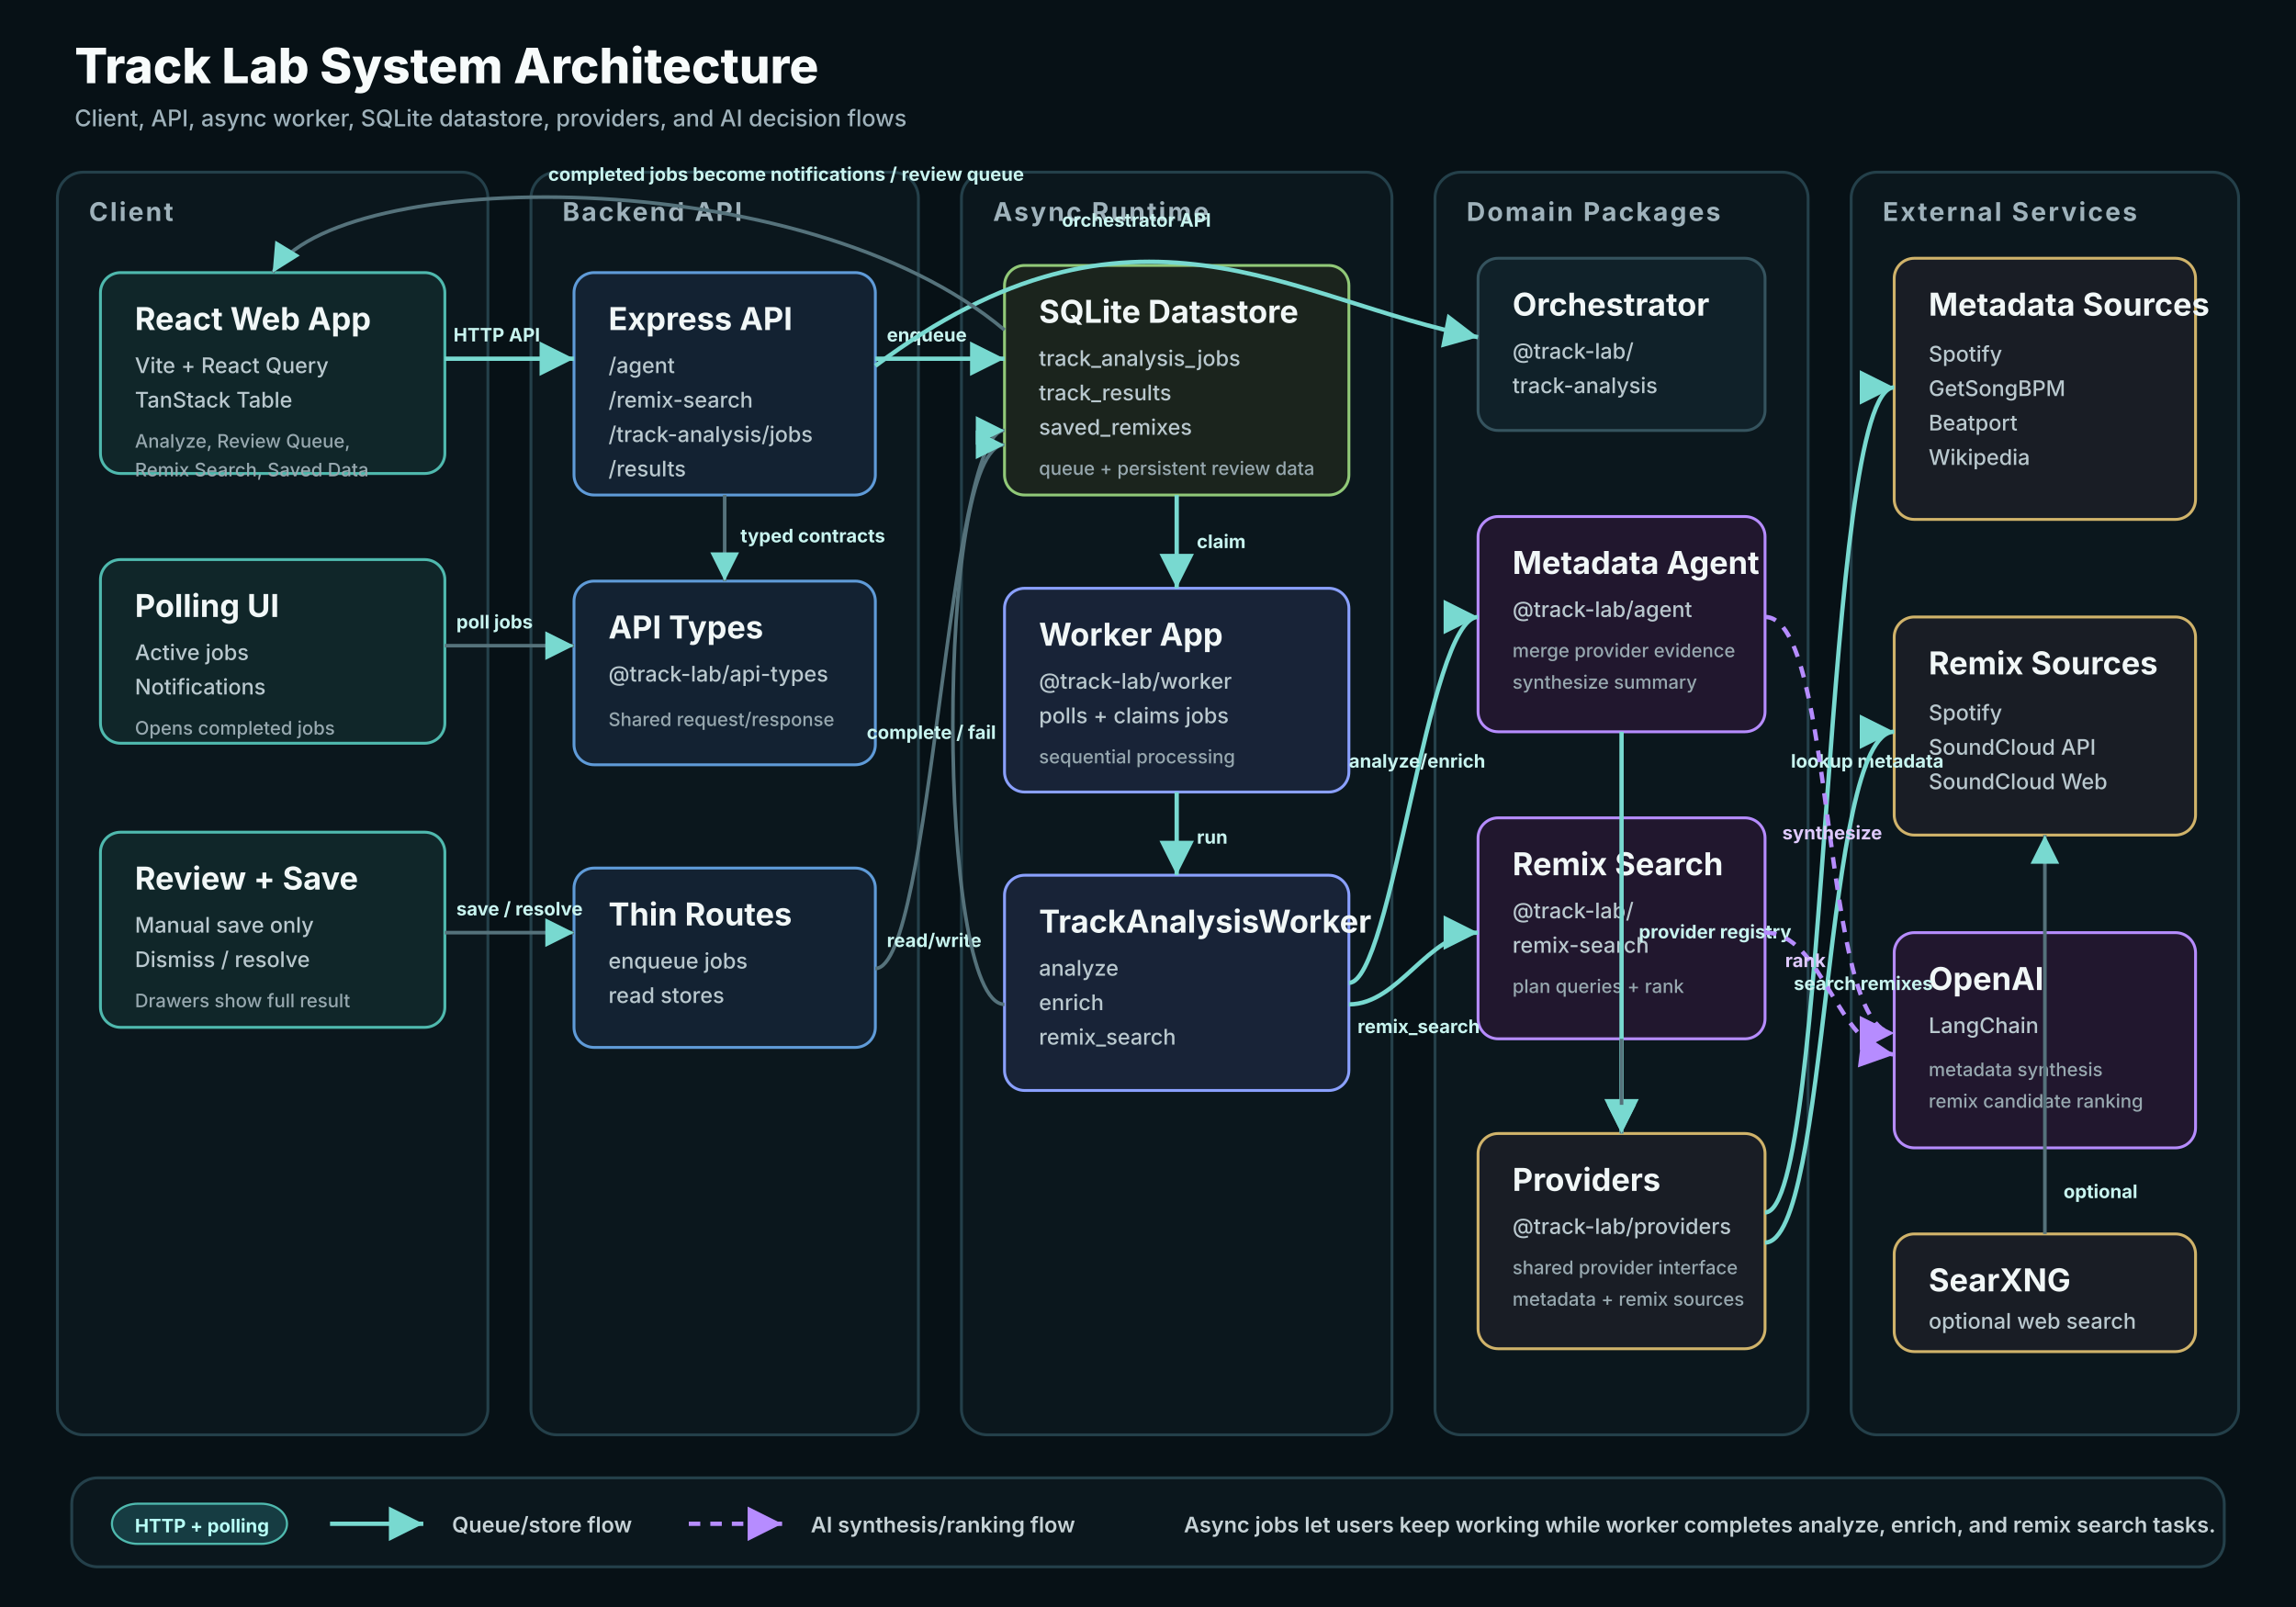
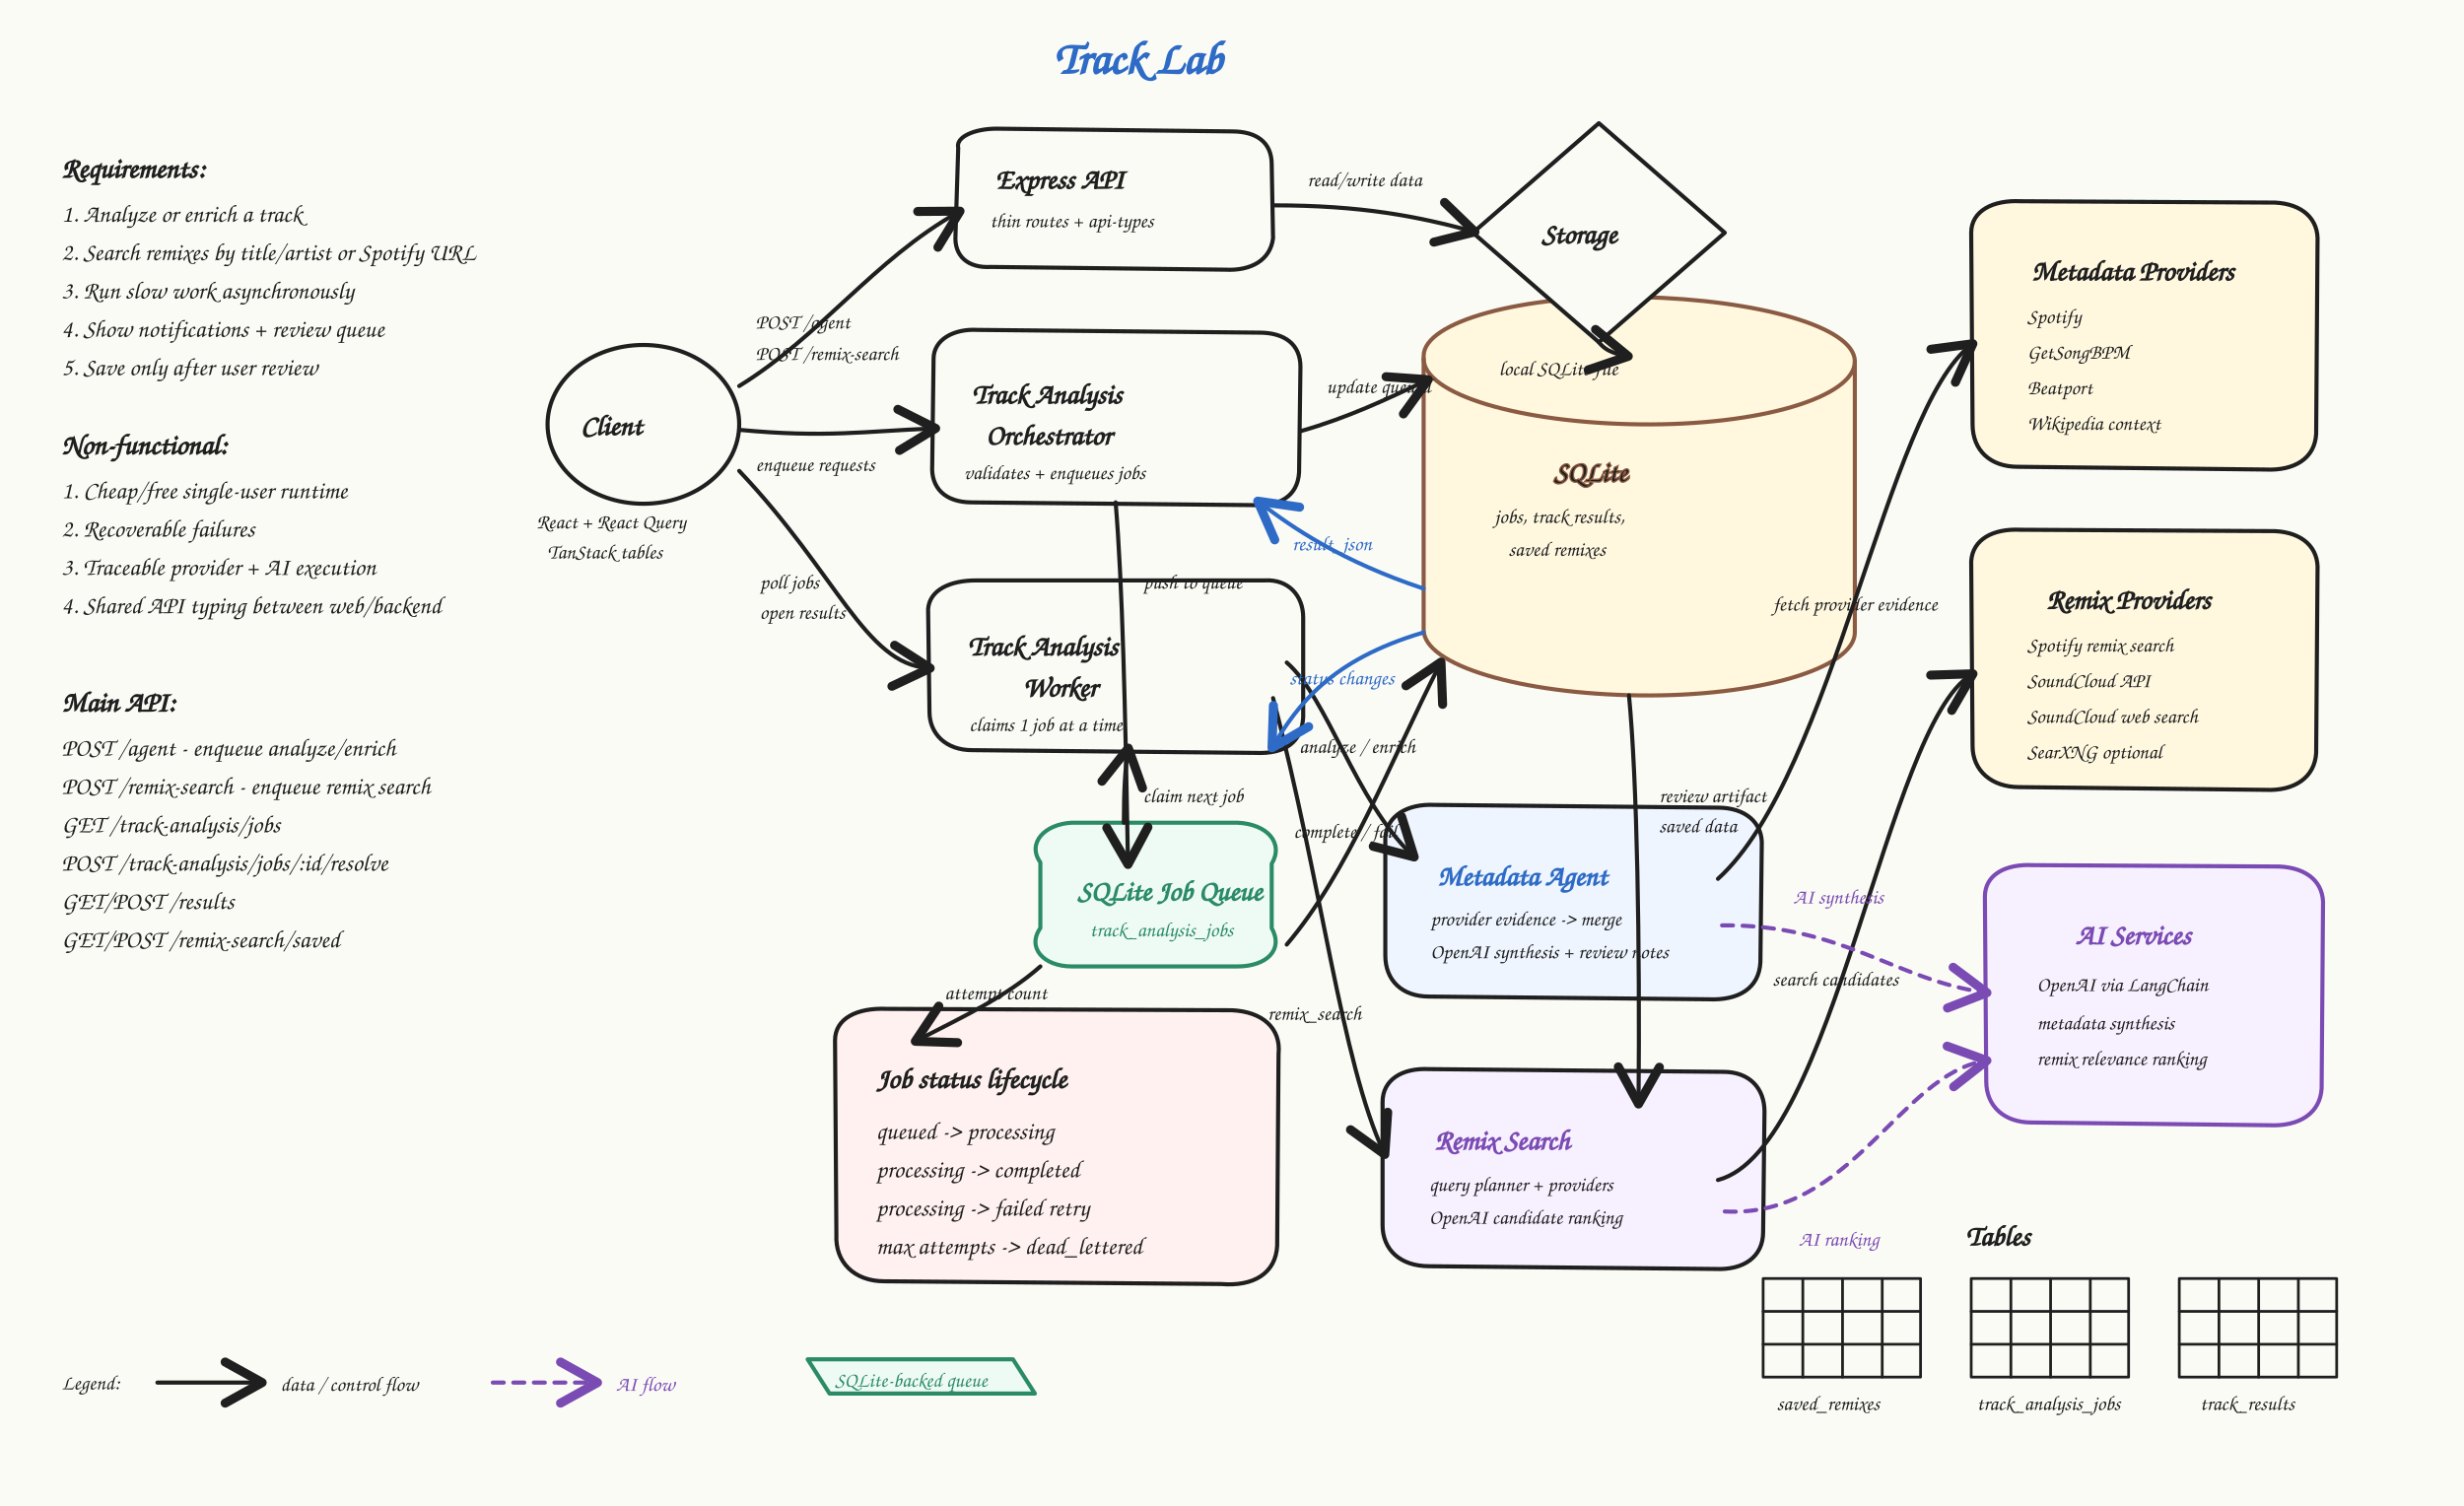
- <svg xmlns="http://www.w3.org/2000/svg" width="1600" height="1120" viewBox="0 0 1600 1120" role="img" aria-labelledby="title desc">
+ <svg xmlns="http://www.w3.org/2000/svg" width="1800" height="1100" viewBox="0 0 1800 1100" role="img" aria-labelledby="title desc">
  <defs>
-     <marker id="arrow" markerWidth="12" markerHeight="12" refX="10" refY="6" orient="auto" markerUnits="strokeWidth">
-       <path d="M2,2 L10,6 L2,10 Z" fill="#78d9d0" />
+     <marker id="arrow" markerWidth="13" markerHeight="13" refX="10" refY="6.5" orient="auto" markerUnits="strokeWidth">
+       <path d="M1.5,1.5 L10.5,6.5 L1.5,11.5" fill="none" stroke="#1f1f1f" stroke-width="2.2" stroke-linecap="round" stroke-linejoin="round" />
    </marker>
-     <marker id="arrow-ai" markerWidth="12" markerHeight="12" refX="10" refY="6" orient="auto" markerUnits="strokeWidth">
-       <path d="M2,2 L10,6 L2,10 Z" fill="#b68cff" />
+     <marker id="arrow-blue" markerWidth="13" markerHeight="13" refX="10" refY="6.5" orient="auto" markerUnits="strokeWidth">
+       <path d="M1.5,1.5 L10.5,6.5 L1.5,11.5" fill="none" stroke="#2e6bc6" stroke-width="2.2" stroke-linecap="round" stroke-linejoin="round" />
+     </marker>
+     <marker id="arrow-purple" markerWidth="13" markerHeight="13" refX="10" refY="6.5" orient="auto" markerUnits="strokeWidth">
+       <path d="M1.5,1.5 L10.5,6.5 L1.5,11.5" fill="none" stroke="#7b4bb4" stroke-width="2.2" stroke-linecap="round" stroke-linejoin="round" />
    </marker>
    <style>
-       .bg { fill: #071116; }
-       .lane { fill: #0b171d; stroke: #24404a; stroke-width: 2; rx: 18; }
-       .lane-title { fill: #9fb2bb; font: 700 18px Inter, Arial, sans-serif; letter-spacing: .08em; text-transform: uppercase; }
-       .box { fill: #102129; stroke: #35535e; stroke-width: 2; rx: 14; }
-       .box-client { fill: #102629; stroke: #4fb9ae; }
-       .box-api { fill: #132232; stroke: #5f9bd8; }
-       .box-worker { fill: #182337; stroke: #8aa0ff; }
-       .box-data { fill: #1b241d; stroke: #91c978; }
-       .box-provider { fill: #191d25; stroke: #d0b36a; }
-       .box-ai { fill: #21172e; stroke: #b68cff; }
-       .box-title { fill: #f1f7f7; font: 700 22px Inter, Arial, sans-serif; }
-       .box-subtitle { fill: #b9c8ce; font: 500 15px Inter, Arial, sans-serif; }
-       .small { fill: #97a8af; font: 500 13px Inter, Arial, sans-serif; }
-       .pill { fill: #163c42; stroke: #4fb9ae; stroke-width: 1.5; rx: 18; }
-       .pill-text { fill: #b8fff6; font: 700 13px Inter, Arial, sans-serif; }
-       .arrow { fill: none; stroke: #78d9d0; stroke-width: 3; marker-end: url(#arrow); }
-       .arrow-muted { fill: none; stroke: #55727b; stroke-width: 2.5; marker-end: url(#arrow); }
-       .arrow-ai { fill: none; stroke: #b68cff; stroke-width: 3; stroke-dasharray: 8 7; marker-end: url(#arrow-ai); }
-       .label { fill: #c8f4ef; font: 700 13px Inter, Arial, sans-serif; }
-       .ai-label { fill: #dfcaff; font: 700 13px Inter, Arial, sans-serif; }
-       .note { fill: #c6d2d6; font: 600 15px Inter, Arial, sans-serif; }
-       .title { fill: #f7fbfb; font: 800 34px Inter, Arial, sans-serif; }
-       .subtitle { fill: #9fb2bb; font: 500 16px Inter, Arial, sans-serif; }
+       .bg { fill: #fbfbf6; }
+       .ink { stroke: #1f1f1f; stroke-width: 3; fill: none; stroke-linecap: round; stroke-linejoin: round; }
+       .thin { stroke-width: 2; }
+       .blue { stroke: #2e6bc6; }
+       .green { stroke: #2b8b67; }
+       .purple { stroke: #7b4bb4; }
+       .brown { stroke: #8a5b42; }
+       .fill-blue { fill: #eef5ff; }
+       .fill-green { fill: #eefbf5; }
+       .fill-purple { fill: #f7f0ff; }
+       .fill-yellow { fill: #fff8df; }
+       .fill-red { fill: #fff1ef; }
+       .fill-white { fill: #fbfbf6; }
+       .title { fill: #2e6bc6; font: 700 34px "Comic Sans MS", "Marker Felt", "Segoe Print", cursive; }
+       .heading { fill: #1f1f1f; font: 700 21px "Comic Sans MS", "Marker Felt", "Segoe Print", cursive; }
+       .text { fill: #1f1f1f; font: 500 18px "Comic Sans MS", "Marker Felt", "Segoe Print", cursive; }
+       .small { fill: #1f1f1f; font: 500 15px "Comic Sans MS", "Marker Felt", "Segoe Print", cursive; }
+       .tiny { fill: #1f1f1f; font: 500 13px "Comic Sans MS", "Marker Felt", "Segoe Print", cursive; }
+       .blue-text { fill: #2e6bc6; }
+       .green-text { fill: #2b8b67; }
+       .purple-text { fill: #7b4bb4; }
+       .arrow { stroke: #1f1f1f; stroke-width: 3; fill: none; stroke-linecap: round; stroke-linejoin: round; marker-end: url(#arrow); }
+       .arrow-blue { stroke: #2e6bc6; stroke-width: 3; fill: none; stroke-linecap: round; stroke-linejoin: round; marker-end: url(#arrow-blue); }
+       .arrow-purple { stroke: #7b4bb4; stroke-width: 3; fill: none; stroke-linecap: round; stroke-linejoin: round; stroke-dasharray: 8 7; marker-end: url(#arrow-purple); }
+       .dash { stroke-dasharray: 8 7; }
    </style>
  </defs>
-   <rect class="bg" width="1600" height="1120" />
-   <text class="title" x="52" y="58">Track Lab System Architecture</text>
-   <text class="subtitle" x="52" y="88">Client, API, async worker, SQLite datastore, providers, and AI decision flows</text>
-   <rect class="lane" x="40" y="120" width="300" height="880" />
-   <text class="lane-title" x="62" y="154">Client</text>
-   <rect class="lane" x="370" y="120" width="270" height="880" />
-   <text class="lane-title" x="392" y="154">Backend API</text>
-   <rect class="lane" x="670" y="120" width="300" height="880" />
-   <text class="lane-title" x="692" y="154">Async Runtime</text>
-   <rect class="lane" x="1000" y="120" width="260" height="880" />
-   <text class="lane-title" x="1022" y="154">Domain Packages</text>
-   <rect class="lane" x="1290" y="120" width="270" height="880" />
-   <text class="lane-title" x="1312" y="154">External Services</text>
-   <rect class="box box-client" x="70" y="190" width="240" height="140" />
-   <text class="box-title" x="94" y="230">React Web App</text>
-   <text class="box-subtitle" x="94" y="260">Vite + React Query</text>
-   <text class="box-subtitle" x="94" y="284">TanStack Table</text>
-   <text class="small" x="94" y="312">Analyze, Review Queue,</text>
-   <text class="small" x="94" y="332">Remix Search, Saved Data</text>
-   <rect class="box box-client" x="70" y="390" width="240" height="128" />
-   <text class="box-title" x="94" y="430">Polling UI</text>
-   <text class="box-subtitle" x="94" y="460">Active jobs</text>
-   <text class="box-subtitle" x="94" y="484">Notifications</text>
-   <text class="small" x="94" y="512">Opens completed jobs</text>
-   <rect class="box box-client" x="70" y="580" width="240" height="136" />
-   <text class="box-title" x="94" y="620">Review + Save</text>
-   <text class="box-subtitle" x="94" y="650">Manual save only</text>
-   <text class="box-subtitle" x="94" y="674">Dismiss / resolve</text>
-   <text class="small" x="94" y="702">Drawers show full result</text>
-   <rect class="box box-api" x="400" y="190" width="210" height="155" />
-   <text class="box-title" x="424" y="230">Express API</text>
-   <text class="box-subtitle" x="424" y="260">/agent</text>
-   <text class="box-subtitle" x="424" y="284">/remix-search</text>
-   <text class="box-subtitle" x="424" y="308">/track-analysis/jobs</text>
-   <text class="box-subtitle" x="424" y="332">/results</text>
-   <rect class="box box-api" x="400" y="405" width="210" height="128" />
-   <text class="box-title" x="424" y="445">API Types</text>
-   <text class="box-subtitle" x="424" y="475">@track-lab/api-types</text>
-   <text class="small" x="424" y="506">Shared request/response</text>
-   <rect class="box box-api" x="400" y="605" width="210" height="125" />
-   <text class="box-title" x="424" y="645">Thin Routes</text>
-   <text class="box-subtitle" x="424" y="675">enqueue jobs</text>
-   <text class="box-subtitle" x="424" y="699">read stores</text>
-   <rect class="box box-data" x="700" y="185" width="240" height="160" />
-   <text class="box-title" x="724" y="225">SQLite Datastore</text>
-   <text class="box-subtitle" x="724" y="255">track_analysis_jobs</text>
-   <text class="box-subtitle" x="724" y="279">track_results</text>
-   <text class="box-subtitle" x="724" y="303">saved_remixes</text>
-   <text class="small" x="724" y="331">queue + persistent review data</text>
-   <rect class="box box-worker" x="700" y="410" width="240" height="142" />
-   <text class="box-title" x="724" y="450">Worker App</text>
-   <text class="box-subtitle" x="724" y="480">@track-lab/worker</text>
-   <text class="box-subtitle" x="724" y="504">polls + claims jobs</text>
-   <text class="small" x="724" y="532">sequential processing</text>
-   <rect class="box box-worker" x="700" y="610" width="240" height="150" />
-   <text class="box-title" x="724" y="650">TrackAnalysisWorker</text>
-   <text class="box-subtitle" x="724" y="680">analyze</text>
-   <text class="box-subtitle" x="724" y="704">enrich</text>
-   <text class="box-subtitle" x="724" y="728">remix_search</text>
-   <rect class="box" x="1030" y="180" width="200" height="120" />
-   <text class="box-title" x="1054" y="220">Orchestrator</text>
-   <text class="box-subtitle" x="1054" y="250">@track-lab/</text>
-   <text class="box-subtitle" x="1054" y="274">track-analysis</text>
-   <rect class="box box-ai" x="1030" y="360" width="200" height="150" />
-   <text class="box-title" x="1054" y="400">Metadata Agent</text>
-   <text class="box-subtitle" x="1054" y="430">@track-lab/agent</text>
-   <text class="small" x="1054" y="458">merge provider evidence</text>
-   <text class="small" x="1054" y="480">synthesize summary</text>
-   <rect class="box box-ai" x="1030" y="570" width="200" height="154" />
-   <text class="box-title" x="1054" y="610">Remix Search</text>
-   <text class="box-subtitle" x="1054" y="640">@track-lab/</text>
-   <text class="box-subtitle" x="1054" y="664">remix-search</text>
-   <text class="small" x="1054" y="692">plan queries + rank</text>
-   <rect class="box box-provider" x="1030" y="790" width="200" height="150" />
-   <text class="box-title" x="1054" y="830">Providers</text>
-   <text class="box-subtitle" x="1054" y="860">@track-lab/providers</text>
-   <text class="small" x="1054" y="888">shared provider interface</text>
-   <text class="small" x="1054" y="910">metadata + remix sources</text>
-   <rect class="box box-provider" x="1320" y="180" width="210" height="182" />
-   <text class="box-title" x="1344" y="220">Metadata Sources</text>
-   <text class="box-subtitle" x="1344" y="252">Spotify</text>
-   <text class="box-subtitle" x="1344" y="276">GetSongBPM</text>
-   <text class="box-subtitle" x="1344" y="300">Beatport</text>
-   <text class="box-subtitle" x="1344" y="324">Wikipedia</text>
-   <rect class="box box-provider" x="1320" y="430" width="210" height="152" />
-   <text class="box-title" x="1344" y="470">Remix Sources</text>
-   <text class="box-subtitle" x="1344" y="502">Spotify</text>
-   <text class="box-subtitle" x="1344" y="526">SoundCloud API</text>
-   <text class="box-subtitle" x="1344" y="550">SoundCloud Web</text>
-   <rect class="box box-ai" x="1320" y="650" width="210" height="150" />
-   <text class="box-title" x="1344" y="690">OpenAI</text>
-   <text class="box-subtitle" x="1344" y="720">LangChain</text>
-   <text class="small" x="1344" y="750">metadata synthesis</text>
-   <text class="small" x="1344" y="772">remix candidate ranking</text>
-   <rect class="box box-provider" x="1320" y="860" width="210" height="82" />
-   <text class="box-title" x="1344" y="900">SearXNG</text>
-   <text class="box-subtitle" x="1344" y="926">optional web search</text>
-   <path class="arrow" d="M310 250 C345 250 358 250 400 250" />
-   <text class="label" x="316" y="238">HTTP API</text>
-   <path class="arrow-muted" d="M310 450 C350 450 360 450 400 450" />
-   <text class="label" x="318" y="438">poll jobs</text>
-   <path class="arrow-muted" d="M310 650 C350 650 360 650 400 650" />
-   <text class="label" x="318" y="638">save / resolve</text>
-   <path class="arrow" d="M610 250 C648 250 658 250 700 250" />
-   <text class="label" x="618" y="238">enqueue</text>
-   <path class="arrow-muted" d="M610 675 C650 675 660 300 700 300" />
-   <text class="label" x="618" y="660">read/write</text>
-   <path class="arrow-muted" d="M505 345 L505 405" />
-   <text class="label" x="516" y="378">typed contracts</text>
-   <path class="arrow" d="M820 345 L820 410" />
-   <text class="label" x="834" y="382">claim</text>
-   <path class="arrow" d="M820 552 L820 610" />
-   <text class="label" x="834" y="588">run</text>
-   <path class="arrow-muted" d="M700 700 C652 700 652 310 700 310" />
-   <text class="label" x="604" y="515">complete / fail</text>
-   <path class="arrow" d="M610 255 C790 120 900 210 1030 235" />
-   <text class="label" x="740" y="158">orchestrator API</text>
-   <path class="arrow" d="M940 685 C970 685 995 430 1030 430" />
-   <text class="label" x="940" y="535">analyze/enrich</text>
-   <path class="arrow" d="M940 700 C975 700 995 650 1030 650" />
-   <text class="label" x="946" y="720">remix_search</text>
-   <path class="arrow" d="M1130 510 L1130 790" />
-   <text class="label" x="1142" y="654">provider registry</text>
-   <path class="arrow-muted" d="M1130 724 L1130 790" />
-   <path class="arrow" d="M1230 845 C1275 845 1270 270 1320 270" />
-   <text class="label" x="1248" y="535">lookup metadata</text>
-   <path class="arrow" d="M1230 866 C1275 866 1270 510 1320 510" />
-   <text class="label" x="1250" y="690">search remixes</text>
-   <path class="arrow-muted" d="M1425 860 L1425 582" />
-   <text class="label" x="1438" y="835">optional</text>
-   <path class="arrow-ai" d="M1230 430 C1280 430 1268 720 1320 720" />
-   <text class="ai-label" x="1242" y="585">synthesize</text>
-   <path class="arrow-ai" d="M1230 650 C1270 650 1280 730 1320 735" />
-   <text class="ai-label" x="1244" y="674">rank</text>
-   <path class="arrow-muted" d="M700 230 C560 112 235 116 190 190" />
-   <text class="label" x="382" y="126">completed jobs become notifications / review queue</text>
-   <rect class="lane" x="50" y="1030" width="1500" height="62" />
-   <rect class="pill" x="78" y="1048" width="122" height="28" />
-   <text class="pill-text" x="94" y="1068">HTTP + polling</text>
-   <line x1="230" y1="1062" x2="295" y2="1062" class="arrow" />
-   <text class="note" x="315" y="1068">Queue/store flow</text>
-   <line x1="480" y1="1062" x2="545" y2="1062" class="arrow-ai" />
-   <text class="note" x="565" y="1068">AI synthesis/ranking flow</text>
-   <text class="note" x="825" y="1068">Async jobs let users keep working while worker completes analyze, enrich, and remix search tasks.</text>
+   <rect class="bg" width="1800" height="1100" />
+   <text class="title" x="770" y="54">Track Lab</text>
+   <text class="heading" x="45" y="130">Requirements:</text>
+   <text class="text" x="45" y="162">1. Analyze or enrich a track</text>
+   <text class="text" x="45" y="190">2. Search remixes by title/artist or Spotify URL</text>
+   <text class="text" x="45" y="218">3. Run slow work asynchronously</text>
+   <text class="text" x="45" y="246">4. Show notifications + review queue</text>
+   <text class="text" x="45" y="274">5. Save only after user review</text>
+   <text class="heading" x="45" y="332">Non-functional:</text>
+   <text class="text" x="45" y="364">1. Cheap/free single-user runtime</text>
+   <text class="text" x="45" y="392">2. Recoverable failures</text>
+   <text class="text" x="45" y="420">3. Traceable provider + AI execution</text>
+   <text class="text" x="45" y="448">4. Shared API typing between web/backend</text>
+   <text class="heading" x="45" y="520">Main API:</text>
+   <text class="text" x="45" y="552">POST /agent - enqueue analyze/enrich</text>
+   <text class="text" x="45" y="580">POST /remix-search - enqueue remix search</text>
+   <text class="text" x="45" y="608">GET /track-analysis/jobs</text>
+   <text class="text" x="45" y="636">POST /track-analysis/jobs/:id/resolve</text>
+   <text class="text" x="45" y="664">GET/POST /results</text>
+   <text class="text" x="45" y="692">GET/POST /remix-search/saved</text>
+   <ellipse class="ink fill-white" cx="470" cy="310" rx="70" ry="58" />
+   <text class="heading" x="424" y="318">Client</text>
+   <text class="small" x="392" y="386">React + React Query</text>
+   <text class="small" x="400" y="408">TanStack tables</text>
+   <path class="ink fill-white" d="M700 108 C698 100 712 94 728 94 L900 96 C918 96 929 104 929 120 L930 174 C928 190 914 198 895 197 L724 195 C707 196 697 187 698 172 Z" />
+   <text class="heading" x="727" y="138">Express API</text>
+   <text class="small" x="723" y="166">thin routes + api-types</text>
+   <path class="ink fill-white" d="M682 262 C682 248 697 240 714 241 L920 243 C939 243 950 252 950 268 L949 345 C948 363 934 370 916 369 L710 367 C690 367 680 356 681 340 Z" />
+   <text class="heading" x="710" y="295">Track Analysis</text>
+   <text class="heading" x="720" y="325">Orchestrator</text>
+   <text class="small" x="704" y="350">validates + enqueues jobs</text>
+   <path class="ink fill-white" d="M678 445 C679 431 694 424 713 424 L924 424 C941 423 952 435 952 451 L952 524 C951 542 939 551 917 550 L710 548 C691 548 679 536 679 520 Z" />
+   <text class="heading" x="707" y="479">Track Analysis</text>
+   <text class="heading" x="747" y="509">Worker</text>
+   <text class="small" x="708" y="534">claims 1 job at a time</text>
+   <path class="ink green fill-green" d="M760 630 C750 616 763 602 783 601 L904 601 C926 602 938 616 929 631 L929 678 C938 694 925 706 904 706 L783 706 C762 706 750 692 760 678 Z" />
+   <text class="heading green-text" x="787" y="658">SQLite Job Queue</text>
+   <text class="small green-text" x="796" y="684">track_analysis_jobs</text>
+   <path class="ink brown fill-yellow" d="M1040 260 C1040 235 1112 215 1198 217 C1285 219 1355 239 1355 264 L1355 462 C1355 488 1285 509 1198 508 C1111 507 1040 486 1040 460 Z" />
+   <path class="ink brown" d="M1040 262 C1040 288 1110 309 1198 310 C1286 311 1355 290 1355 264" />
+   <text class="heading brown" x="1135" y="352">SQLite</text>
+   <text class="small" x="1092" y="382">jobs, track results,</text>
+   <text class="small" x="1102" y="406">saved remixes</text>
+   <path class="ink fill-blue" d="M1012 612 C1013 596 1028 587 1048 588 L1255 590 C1275 590 1288 601 1287 618 L1286 703 C1285 722 1270 731 1248 730 L1044 728 C1024 728 1012 716 1012 698 Z" />
+   <text class="heading blue-text" x="1050" y="647">Metadata Agent</text>
+   <text class="small" x="1045" y="676">provider evidence -&gt; merge</text>
+   <text class="small" x="1045" y="700">OpenAI synthesis + review notes</text>
+   <path class="ink fill-purple" d="M1010 805 C1010 789 1024 780 1044 781 L1259 783 C1278 783 1289 795 1289 812 L1288 900 C1288 918 1274 928 1253 927 L1044 925 C1023 925 1010 913 1010 895 Z" />
+   <text class="heading purple-text" x="1048" y="840">Remix Search</text>
+   <text class="small" x="1044" y="870">query planner + providers</text>
+   <text class="small" x="1044" y="894">OpenAI candidate ranking</text>
+   <path class="ink fill-white" d="M1168 90 L1260 170 L1168 250 L1076 170 Z" />
+   <text class="heading" x="1126" y="178">Storage</text>
+   <text class="small" x="1095" y="274">local SQLite file</text>
+   <path class="ink fill-yellow" d="M1440 170 C1440 154 1456 146 1476 147 L1662 148 C1682 149 1694 160 1693 177 L1692 317 C1691 335 1676 344 1655 343 L1474 341 C1454 341 1441 329 1441 310 Z" />
+   <text class="heading" x="1484" y="205">Metadata Providers</text>
+   <text class="small" x="1481" y="236">Spotify</text>
+   <text class="small" x="1481" y="262">GetSongBPM</text>
+   <text class="small" x="1481" y="288">Beatport</text>
+   <text class="small" x="1481" y="314">Wikipedia context</text>
+   <path class="ink fill-yellow" d="M1440 410 C1441 394 1456 386 1476 387 L1662 388 C1682 389 1694 400 1693 417 L1692 550 C1691 568 1676 578 1655 577 L1475 575 C1455 575 1441 563 1441 545 Z" />
+   <text class="heading" x="1495" y="445">Remix Providers</text>
+   <text class="small" x="1481" y="476">Spotify remix search</text>
+   <text class="small" x="1481" y="502">SoundCloud API</text>
+   <text class="small" x="1481" y="528">SoundCloud web search</text>
+   <text class="small" x="1481" y="554">SearXNG optional</text>
+   <path class="ink purple fill-purple" d="M1450 655 C1450 639 1465 631 1485 632 L1665 633 C1686 634 1698 645 1697 662 L1696 795 C1695 813 1680 823 1658 822 L1484 820 C1464 820 1451 808 1451 790 Z" />
+   <text class="heading purple-text" x="1516" y="690">AI Services</text>
+   <text class="small" x="1488" y="724">OpenAI via LangChain</text>
+   <text class="small" x="1488" y="752">metadata synthesis</text>
+   <text class="small" x="1488" y="778">remix relevance ranking</text>
+   <text class="heading" x="1436" y="910">Tables</text>
+   <rect class="ink thin fill-white" x="1440" y="934" width="115" height="72" />
+   <path class="ink thin" d="M1469 934 L1469 1006 M1498 934 L1498 1006 M1527 934 L1527 1006 M1440 958 L1555 958 M1440 982 L1555 982" />
+   <text class="small" x="1444" y="1030">track_analysis_jobs</text>
+   <rect class="ink thin fill-white" x="1592" y="934" width="115" height="72" />
+   <path class="ink thin" d="M1621 934 L1621 1006 M1650 934 L1650 1006 M1679 934 L1679 1006 M1592 958 L1707 958 M1592 982 L1707 982" />
+   <text class="small" x="1607" y="1030">track_results</text>
+   <rect class="ink thin fill-white" x="1288" y="934" width="115" height="72" />
+   <path class="ink thin" d="M1317 934 L1317 1006 M1346 934 L1346 1006 M1375 934 L1375 1006 M1288 958 L1403 958 M1288 982 L1403 982" />
+   <text class="small" x="1298" y="1030">saved_remixes</text>
+   <path class="arrow" d="M540 282 C600 245 638 190 700 155" />
+   <text class="small" x="552" y="240">POST /agent</text>
+   <text class="small" x="552" y="263">POST /remix-search</text>
+   <path class="arrow" d="M540 314 C603 320 632 315 682 313" />
+   <text class="small" x="552" y="344">enqueue requests</text>
+   <path class="arrow" d="M540 344 C612 420 632 485 678 488" />
+   <text class="small" x="555" y="430">poll jobs</text>
+   <text class="small" x="555" y="452">open results</text>
+   <path class="arrow" d="M815 367 C820 428 822 515 824 630" />
+   <text class="small" x="835" y="430">push to queue</text>
+   <path class="arrow" d="M821 601 C821 578 822 560 824 548" />
+   <text class="small" x="835" y="586">claim next job</text>
+   <path class="arrow" d="M940 484 C970 510 990 585 1032 625" />
+   <text class="small" x="949" y="550">analyze / enrich</text>
+   <path class="arrow" d="M930 510 C965 642 980 776 1011 842" />
+   <text class="small" x="926" y="745">remix_search</text>
+   <path class="arrow" d="M1255 642 C1340 565 1378 298 1440 252" />
+   <text class="small" x="1295" y="446">fetch provider evidence</text>
+   <path class="arrow" d="M1255 862 C1340 840 1378 530 1440 493" />
+   <text class="small" x="1295" y="720">search candidates</text>
+   <path class="arrow-purple" d="M1258 676 C1345 675 1385 716 1450 725" />
+   <text class="small purple-text" x="1310" y="660">AI synthesis</text>
+   <path class="arrow-purple" d="M1260 885 C1352 890 1388 785 1450 775" />
+   <text class="small purple-text" x="1314" y="910">AI ranking</text>
+   <path class="arrow" d="M950 315 C985 305 1012 292 1042 278" />
+   <text class="small" x="969" y="287">update queued</text>
+   <path class="arrow" d="M940 690 C985 637 1014 560 1052 485" />
+   <text class="small" x="945" y="612">complete / fail</text>
+   <path class="arrow" d="M930 150 C995 150 1035 158 1076 169" />
+   <text class="small" x="955" y="136">read/write data</text>
+   <path class="arrow" d="M1168 250 C1172 255 1177 258 1188 260" />
+   <path class="arrow" d="M1190 508 C1196 570 1198 690 1197 805" />
+   <text class="small" x="1212" y="586">review artifact</text>
+   <text class="small" x="1212" y="608">saved data</text>
+   <path class="arrow-blue" d="M1040 430 C980 410 945 386 920 367" />
+   <text class="small blue-text" x="944" y="402">result_json</text>
+   <path class="arrow-blue" d="M1040 462 C972 482 948 515 930 545" />
+   <text class="small blue-text" x="942" y="500">status changes</text>
+   <path class="ink fill-red" d="M610 760 C610 744 626 736 648 737 L900 738 C922 739 936 751 934 770 L933 910 C932 930 916 940 892 938 L646 936 C624 936 610 922 611 902 Z" />
+   <text class="heading" x="640" y="795">Job status lifecycle</text>
+   <text class="text" x="640" y="832">queued -&gt; processing</text>
+   <text class="text" x="640" y="860">processing -&gt; completed</text>
+   <text class="text" x="640" y="888">processing -&gt; failed retry</text>
+   <text class="text" x="640" y="916">max attempts -&gt; dead_lettered</text>
+   <path class="arrow" d="M760 706 C735 728 705 742 670 760" />
+   <text class="small" x="690" y="730">attempt count</text>
+   <text class="small" x="45" y="1015">Legend:</text>
+   <path class="arrow" d="M115 1010 L190 1010" />
+   <text class="small" x="205" y="1016">data / control flow</text>
+   <path class="arrow-purple" d="M360 1010 L435 1010" />
+   <text class="small purple-text" x="450" y="1016">AI flow</text>
+   <path class="ink green fill-green" d="M590 993 L740 993 L756 1018 L606 1018 Z" />
+   <text class="small green-text" x="610" y="1013">SQLite-backed queue</text>
</svg>
